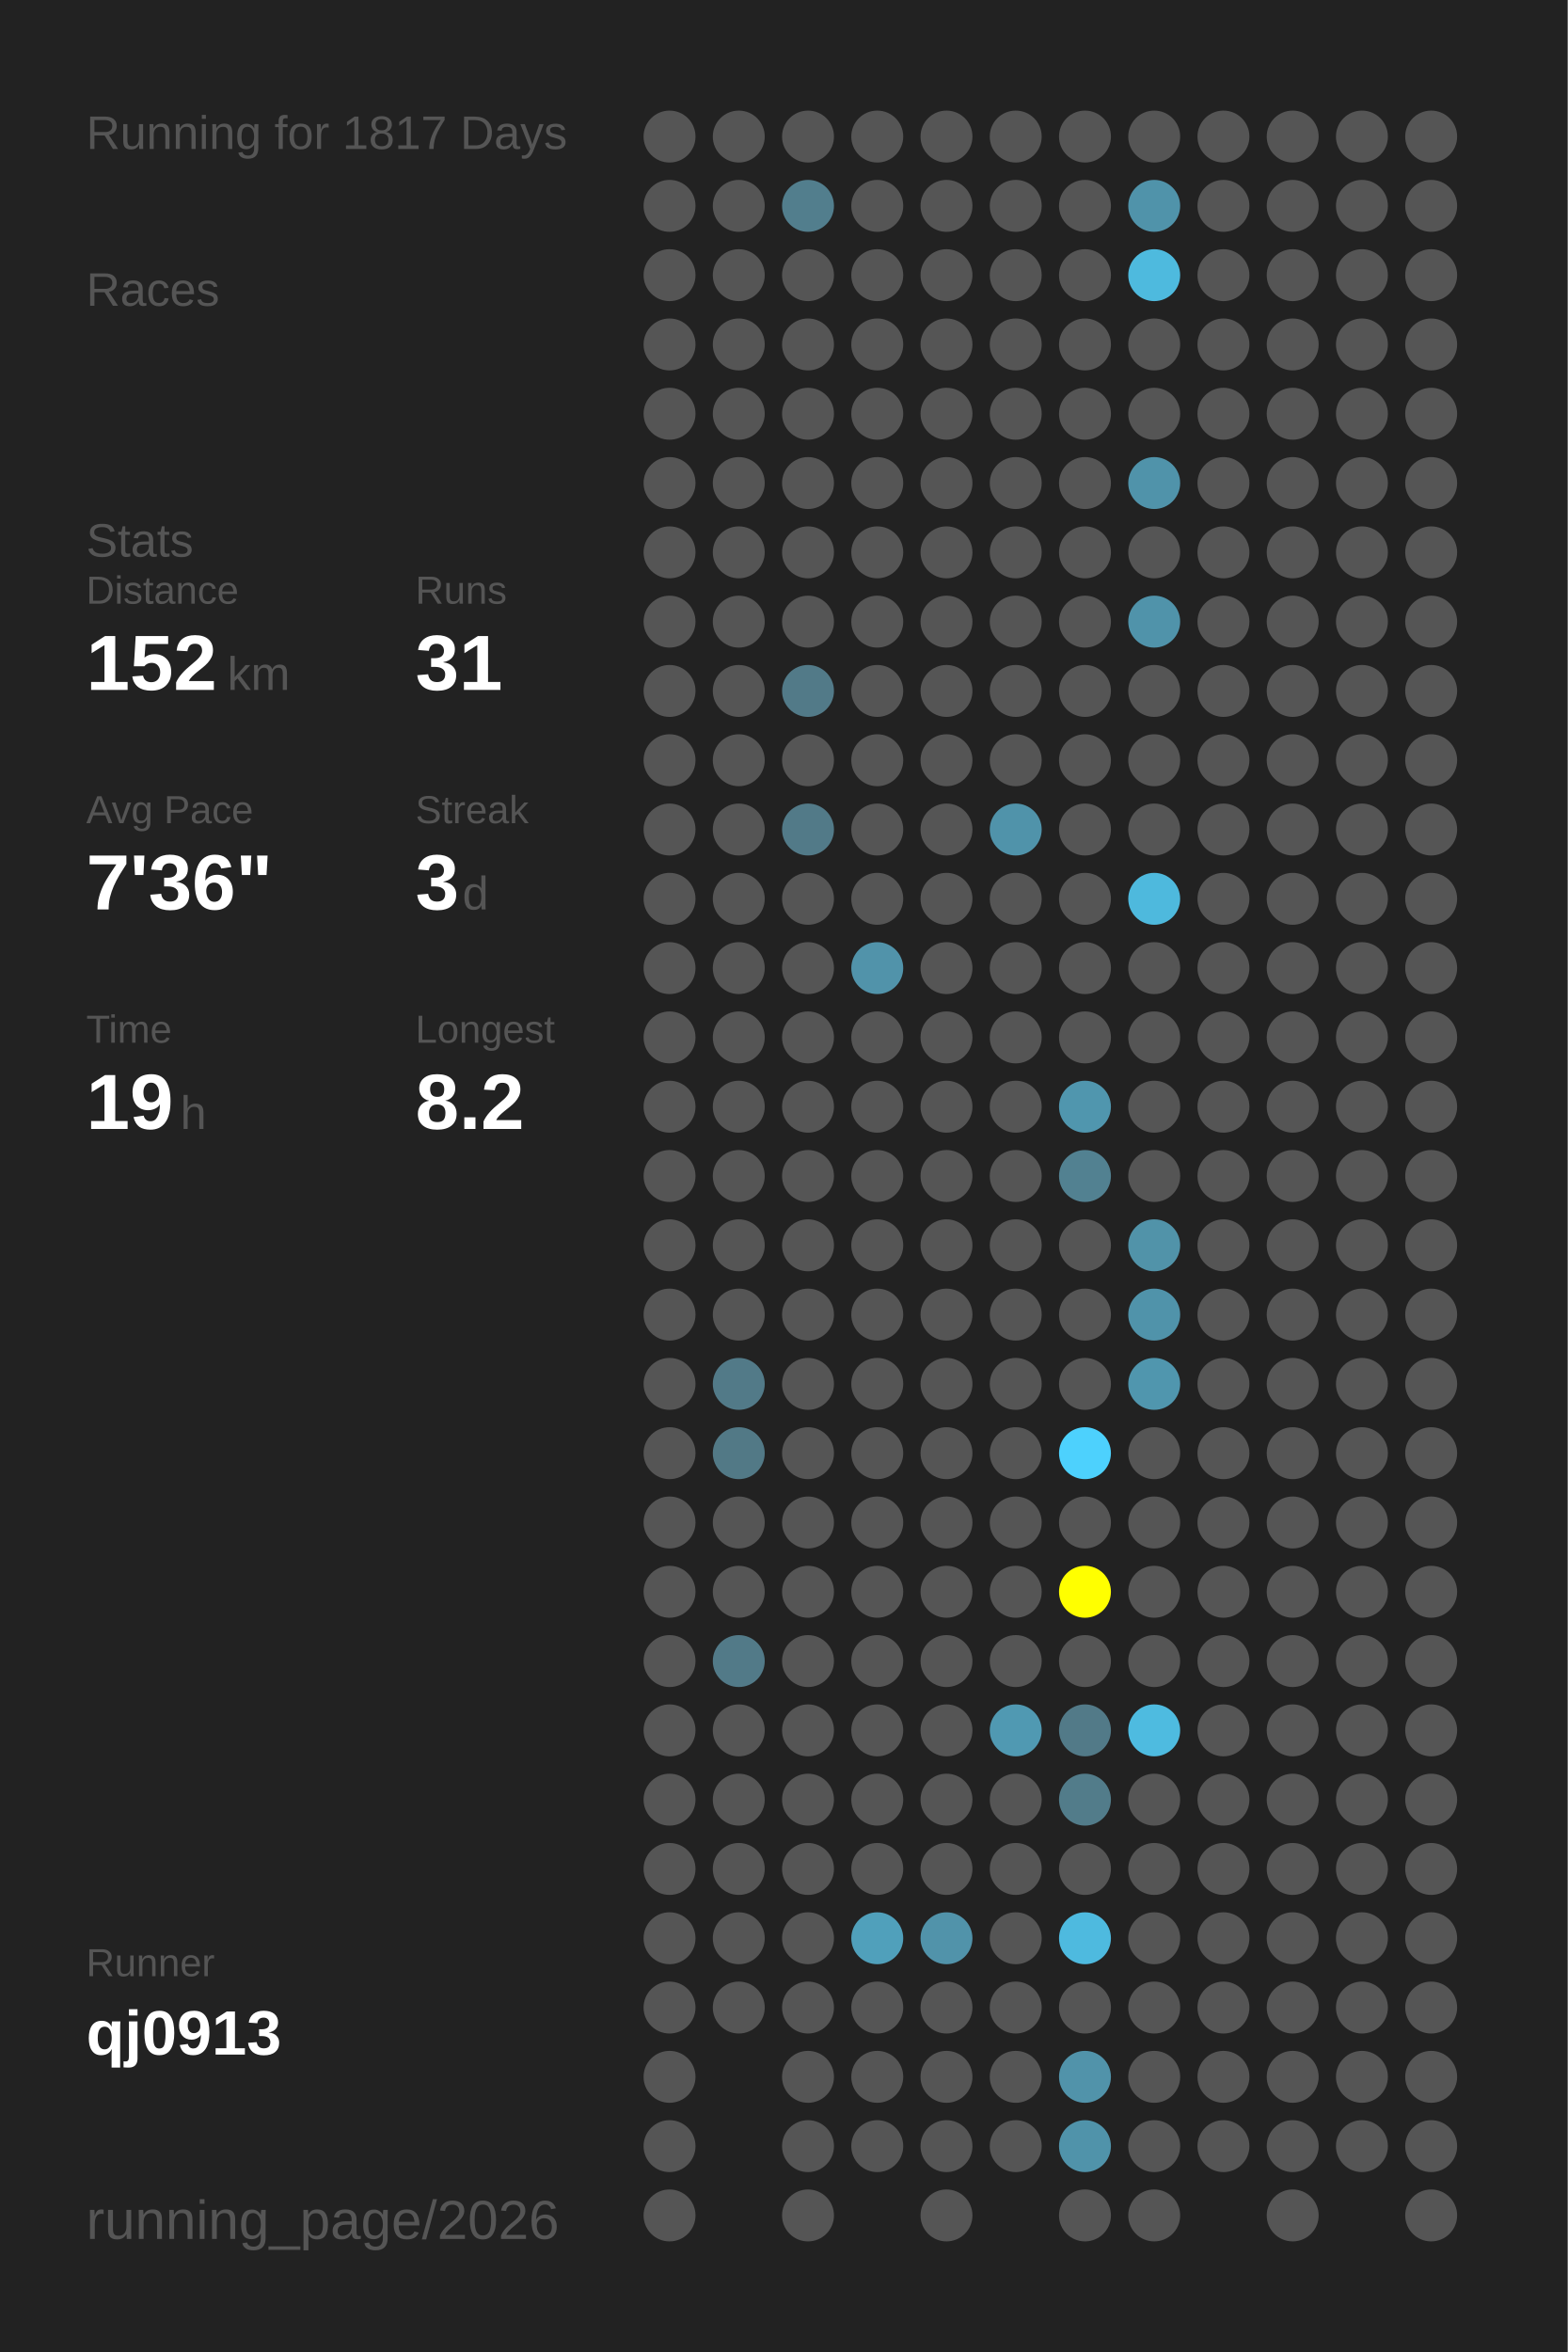
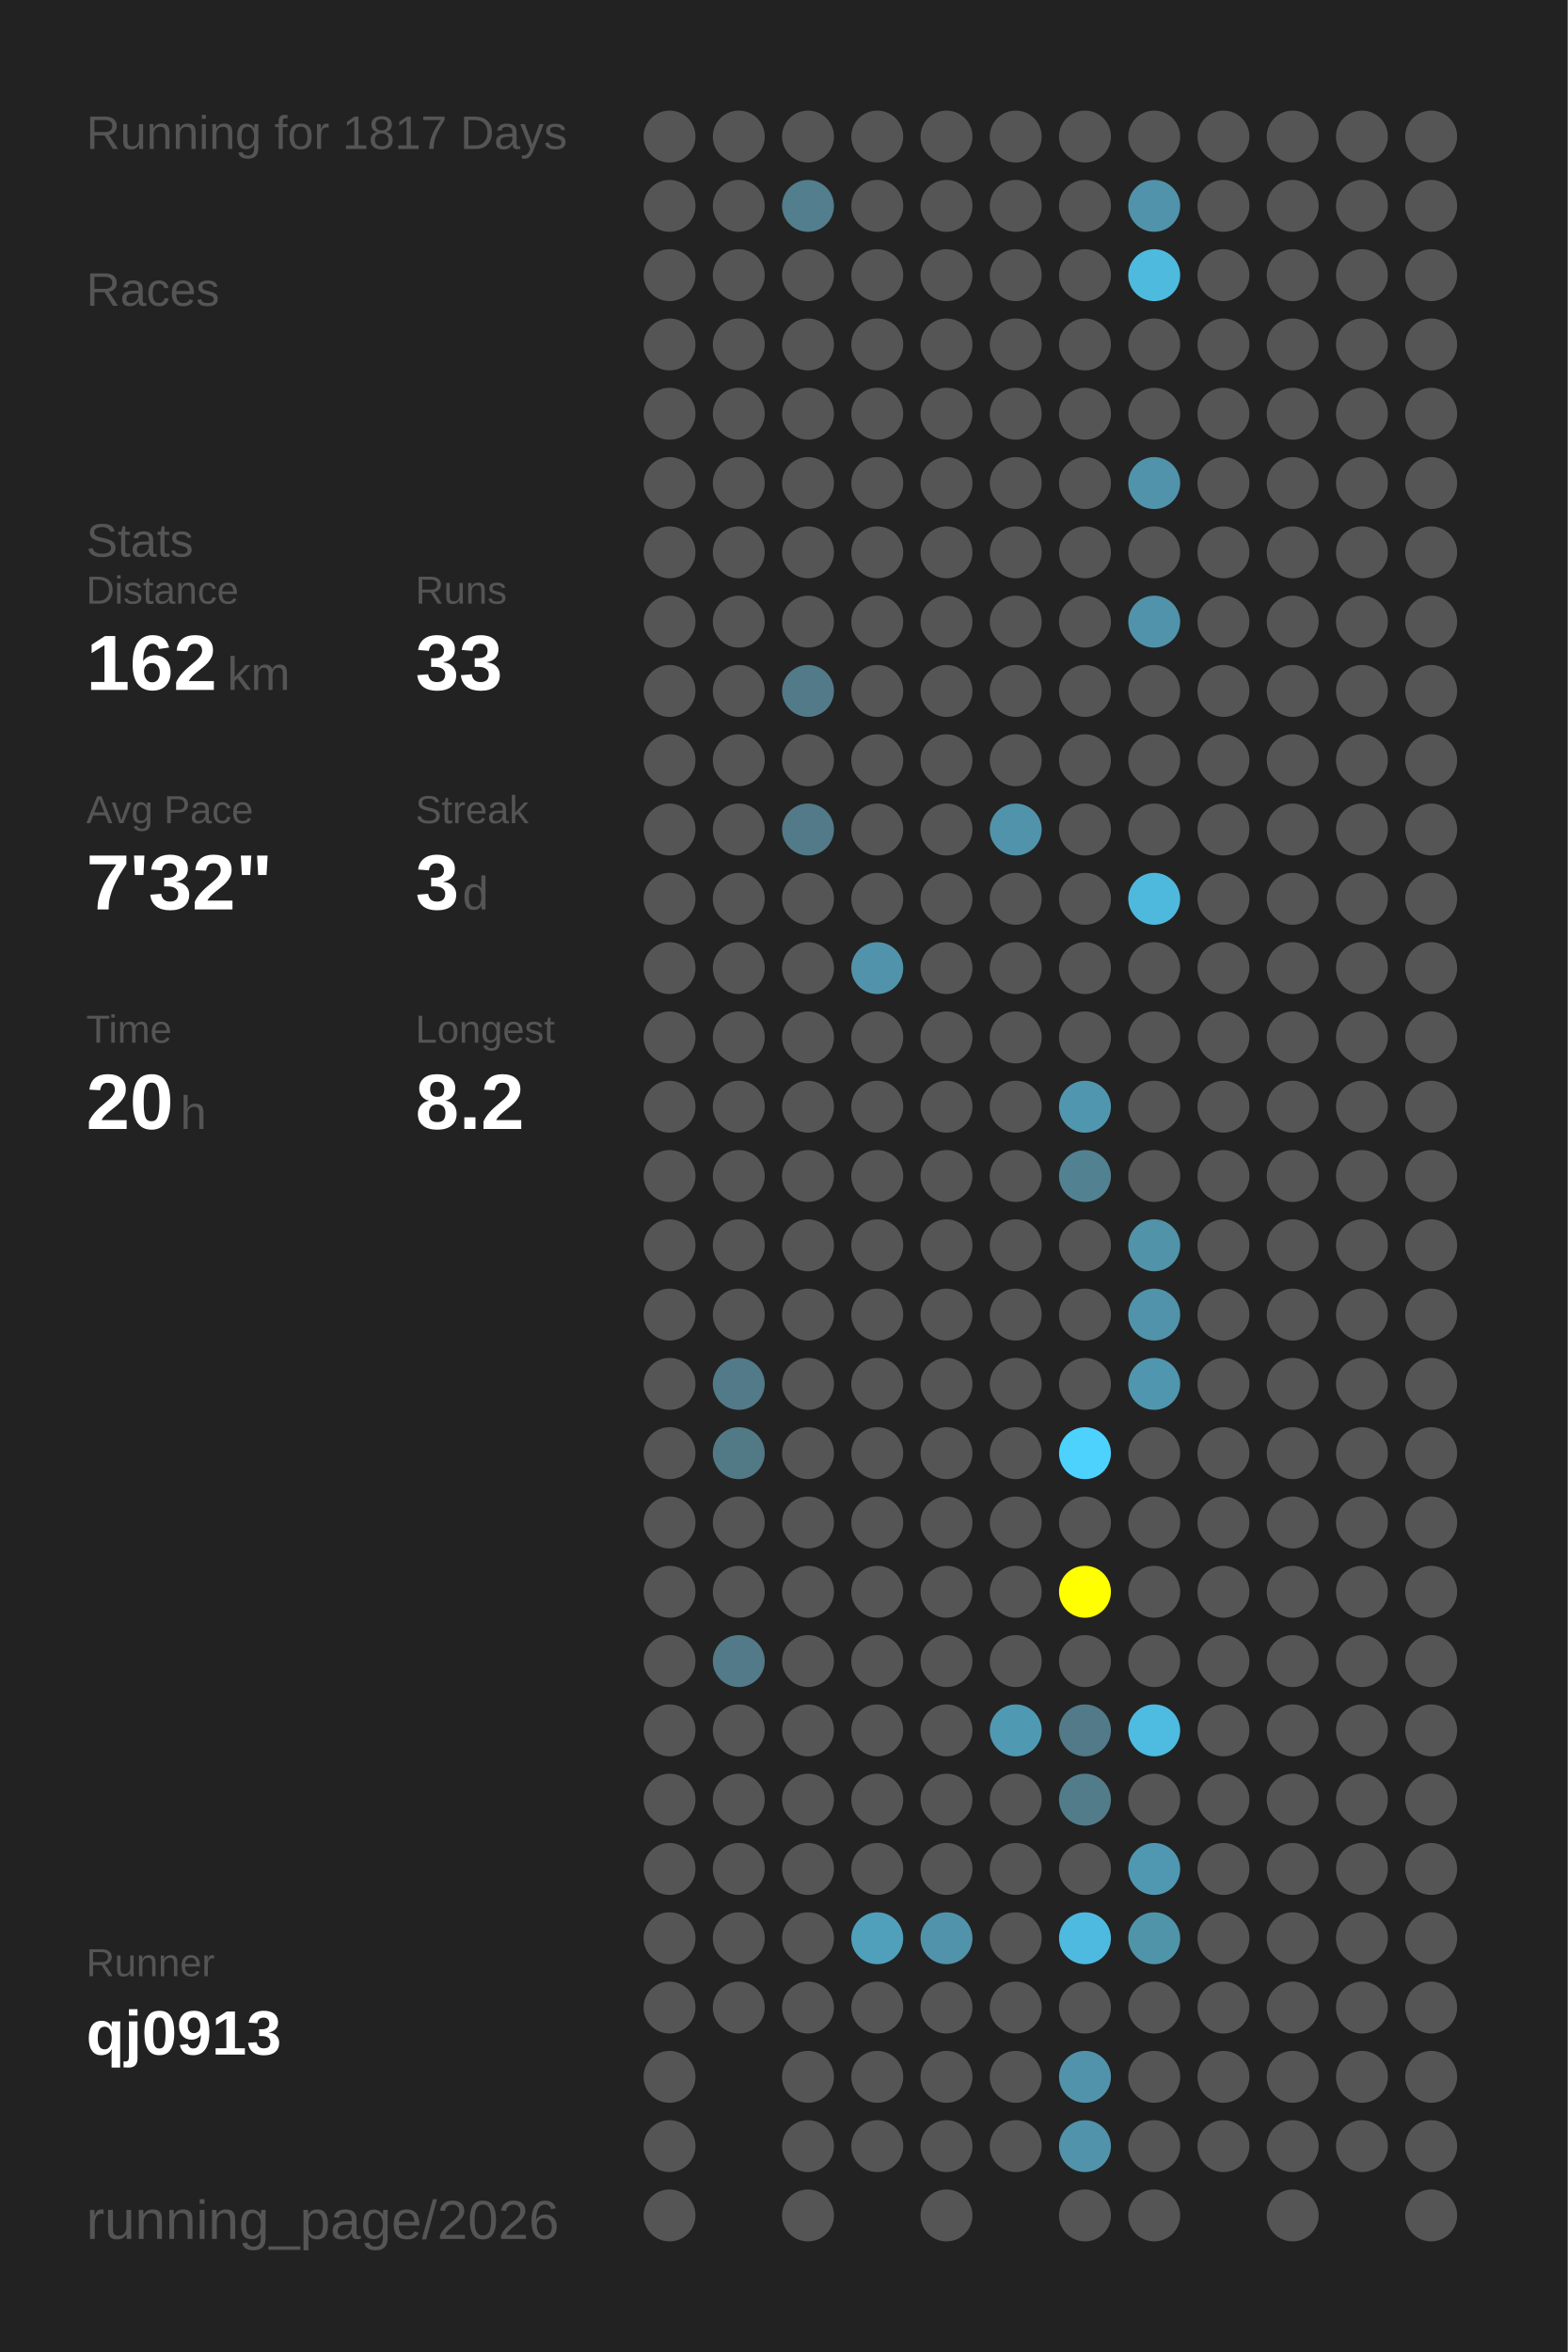
<svg xmlns="http://www.w3.org/2000/svg" baseProfile="full" height="300mm" version="1.1" viewBox="0,0,200,300" width="200mm">
  <defs />
  <rect fill="#222222" height="300" width="200" x="0" y="0" />
  <text fill="#555555" style="font-size:6px; font-family:Arial;" x="11" y="19">Running for 1817 Days</text>
  <text fill="#555555" style="font-size:6px; font-family:Arial;" x="11" y="39">Races</text>
  <text fill="#555555" style="font-size:6px; font-family:Arial;" x="11" y="71">Stats</text>
  <text fill="#555555" style="font-size:5px; font-family:Arial;" x="11" y="77">Distance</text>
-   <text fill="#FFFFFF" style="font-size:10px; font-family:Arial; font-weight:bold;" x="11" y="88">152</text>
+   <text fill="#FFFFFF" style="font-size:10px; font-family:Arial; font-weight:bold;" x="11" y="88">162</text>
  <text fill="#555555" style="font-size:6px; font-family:Arial;" x="29" y="88">km</text>
  <text fill="#555555" style="font-size:5px; font-family:Arial;" x="53" y="77">Runs</text>
-   <text fill="#FFFFFF" style="font-size:10px; font-family:Arial; font-weight:bold;" x="53" y="88">31</text>
+   <text fill="#FFFFFF" style="font-size:10px; font-family:Arial; font-weight:bold;" x="53" y="88">33</text>
  <text fill="#555555" style="font-size:5px; font-family:Arial;" x="11" y="105">Avg Pace</text>
-   <text fill="#FFFFFF" style="font-size:10px; font-family:Arial; font-weight:bold;" x="11" y="116">7'36"</text>
+   <text fill="#FFFFFF" style="font-size:10px; font-family:Arial; font-weight:bold;" x="11" y="116">7'32"</text>
  <text fill="#555555" style="font-size:5px; font-family:Arial;" x="53" y="105">Streak</text>
  <text fill="#FFFFFF" style="font-size:10px; font-family:Arial; font-weight:bold;" x="53" y="116">3</text>
  <text fill="#555555" style="font-size:6px; font-family:Arial;" x="59" y="116">d</text>
  <text fill="#555555" style="font-size:5px; font-family:Arial;" x="11" y="133">Time</text>
-   <text fill="#FFFFFF" style="font-size:10px; font-family:Arial; font-weight:bold;" x="11" y="144">19</text>
+   <text fill="#FFFFFF" style="font-size:10px; font-family:Arial; font-weight:bold;" x="11" y="144">20</text>
  <text fill="#555555" style="font-size:6px; font-family:Arial;" x="23" y="144">h</text>
  <text fill="#555555" style="font-size:5px; font-family:Arial;" x="53" y="133">Longest</text>
  <text fill="#FFFFFF" style="font-size:10px; font-family:Arial; font-weight:bold;" x="53" y="144">8.2</text>
  <text fill="#555555" style="font-size:5px; font-family:Arial;" x="11" y="252.065">Runner</text>
  <text fill="#FFFFFF" style="font-size:8px; font-family:Arial; font-weight:bold;" x="11" y="262.065">qj0913</text>
  <text fill="#555555" style="font-size:7px; font-family:Arial;" x="11" y="285.581">running_page/2026</text>
  <circle cx="85.417" cy="17.419" fill="#555555" r="3.312" />
  <circle cx="85.417" cy="26.258" fill="#555555" r="3.312" />
  <circle cx="85.417" cy="35.097" fill="#555555" r="3.312" />
  <circle cx="85.417" cy="43.935" fill="#555555" r="3.312" />
  <circle cx="85.417" cy="52.774" fill="#555555" r="3.312" />
  <circle cx="85.417" cy="61.613" fill="#555555" r="3.312" />
  <circle cx="85.417" cy="70.452" fill="#555555" r="3.312" />
  <circle cx="85.417" cy="79.29" fill="#555555" r="3.312" />
  <circle cx="85.417" cy="88.129" fill="#555555" r="3.312" />
  <circle cx="85.417" cy="96.968" fill="#555555" r="3.312" />
  <circle cx="85.417" cy="105.806" fill="#555555" r="3.312" />
  <circle cx="85.417" cy="114.645" fill="#555555" r="3.312" />
  <circle cx="85.417" cy="123.484" fill="#555555" r="3.312" />
  <circle cx="85.417" cy="132.323" fill="#555555" r="3.312" />
  <circle cx="85.417" cy="141.161" fill="#555555" r="3.312" />
  <circle cx="85.417" cy="150" fill="#555555" r="3.312" />
  <circle cx="85.417" cy="158.839" fill="#555555" r="3.312" />
  <circle cx="85.417" cy="167.677" fill="#555555" r="3.312" />
  <circle cx="85.417" cy="176.516" fill="#555555" r="3.312" />
  <circle cx="85.417" cy="185.355" fill="#555555" r="3.312" />
  <circle cx="85.417" cy="194.194" fill="#555555" r="3.312" />
  <circle cx="85.417" cy="203.032" fill="#555555" r="3.312" />
  <circle cx="85.417" cy="211.871" fill="#555555" r="3.312" />
  <circle cx="85.417" cy="220.71" fill="#555555" r="3.312" />
  <circle cx="85.417" cy="229.548" fill="#555555" r="3.312" />
  <circle cx="85.417" cy="238.387" fill="#555555" r="3.312" />
  <circle cx="85.417" cy="247.226" fill="#555555" r="3.312" />
  <circle cx="85.417" cy="256.065" fill="#555555" r="3.312" />
  <circle cx="85.417" cy="264.903" fill="#555555" r="3.312" />
  <circle cx="85.417" cy="273.742" fill="#555555" r="3.312" />
  <circle cx="85.417" cy="282.581" fill="#555555" r="3.312" />
  <circle cx="94.25" cy="17.419" fill="#555555" r="3.312" />
  <circle cx="94.25" cy="26.258" fill="#555555" r="3.312" />
  <circle cx="94.25" cy="35.097" fill="#555555" r="3.312" />
  <circle cx="94.25" cy="43.935" fill="#555555" r="3.312" />
  <circle cx="94.25" cy="52.774" fill="#555555" r="3.312" />
  <circle cx="94.25" cy="61.613" fill="#555555" r="3.312" />
  <circle cx="94.25" cy="70.452" fill="#555555" r="3.312" />
  <circle cx="94.25" cy="79.29" fill="#555555" r="3.312" />
  <circle cx="94.25" cy="88.129" fill="#555555" r="3.312" />
  <circle cx="94.25" cy="96.968" fill="#555555" r="3.312" />
  <circle cx="94.25" cy="105.806" fill="#555555" r="3.312" />
  <circle cx="94.25" cy="114.645" fill="#555555" r="3.312" />
  <circle cx="94.25" cy="123.484" fill="#555555" r="3.312" />
  <circle cx="94.25" cy="132.323" fill="#555555" r="3.312" />
  <circle cx="94.25" cy="141.161" fill="#555555" r="3.312" />
  <circle cx="94.25" cy="150" fill="#555555" r="3.312" />
  <circle cx="94.25" cy="158.839" fill="#555555" r="3.312" />
  <circle cx="94.25" cy="167.677" fill="#555555" r="3.312" />
  <circle cx="94.25" cy="176.516" fill="#527a88" r="3.312" />
  <circle cx="94.25" cy="185.355" fill="#527986" r="3.312" />
  <circle cx="94.25" cy="194.194" fill="#555555" r="3.312" />
  <circle cx="94.25" cy="203.032" fill="#555555" r="3.312" />
  <circle cx="94.25" cy="211.871" fill="#527a88" r="3.312" />
  <circle cx="94.25" cy="220.71" fill="#555555" r="3.312" />
  <circle cx="94.25" cy="229.548" fill="#555555" r="3.312" />
  <circle cx="94.25" cy="238.387" fill="#555555" r="3.312" />
  <circle cx="94.25" cy="247.226" fill="#555555" r="3.312" />
  <circle cx="94.25" cy="256.065" fill="#555555" r="3.312" />
  <circle cx="103.083" cy="17.419" fill="#555555" r="3.312" />
  <circle cx="103.083" cy="26.258" fill="#527e8d" r="3.312" />
  <circle cx="103.083" cy="35.097" fill="#555555" r="3.312" />
  <circle cx="103.083" cy="43.935" fill="#555555" r="3.312" />
  <circle cx="103.083" cy="52.774" fill="#555555" r="3.312" />
  <circle cx="103.083" cy="61.613" fill="#555555" r="3.312" />
  <circle cx="103.083" cy="70.452" fill="#555555" r="3.312" />
  <circle cx="103.083" cy="79.29" fill="#555555" r="3.312" />
  <circle cx="103.083" cy="88.129" fill="#527a88" r="3.312" />
  <circle cx="103.083" cy="96.968" fill="#555555" r="3.312" />
  <circle cx="103.083" cy="105.806" fill="#527a88" r="3.312" />
  <circle cx="103.083" cy="114.645" fill="#555555" r="3.312" />
  <circle cx="103.083" cy="123.484" fill="#555555" r="3.312" />
  <circle cx="103.083" cy="132.323" fill="#555555" r="3.312" />
  <circle cx="103.083" cy="141.161" fill="#555555" r="3.312" />
  <circle cx="103.083" cy="150" fill="#555555" r="3.312" />
  <circle cx="103.083" cy="158.839" fill="#555555" r="3.312" />
  <circle cx="103.083" cy="167.677" fill="#555555" r="3.312" />
  <circle cx="103.083" cy="176.516" fill="#555555" r="3.312" />
  <circle cx="103.083" cy="185.355" fill="#555555" r="3.312" />
  <circle cx="103.083" cy="194.194" fill="#555555" r="3.312" />
  <circle cx="103.083" cy="203.032" fill="#555555" r="3.312" />
  <circle cx="103.083" cy="211.871" fill="#555555" r="3.312" />
  <circle cx="103.083" cy="220.71" fill="#555555" r="3.312" />
  <circle cx="103.083" cy="229.548" fill="#555555" r="3.312" />
  <circle cx="103.083" cy="238.387" fill="#555555" r="3.312" />
  <circle cx="103.083" cy="247.226" fill="#555555" r="3.312" />
  <circle cx="103.083" cy="256.065" fill="#555555" r="3.312" />
  <circle cx="103.083" cy="264.903" fill="#555555" r="3.312" />
  <circle cx="103.083" cy="273.742" fill="#555555" r="3.312" />
  <circle cx="103.083" cy="282.581" fill="#555555" r="3.312" />
  <circle cx="111.917" cy="17.419" fill="#555555" r="3.312" />
  <circle cx="111.917" cy="26.258" fill="#555555" r="3.312" />
  <circle cx="111.917" cy="35.097" fill="#555555" r="3.312" />
  <circle cx="111.917" cy="43.935" fill="#555555" r="3.312" />
  <circle cx="111.917" cy="52.774" fill="#555555" r="3.312" />
  <circle cx="111.917" cy="61.613" fill="#555555" r="3.312" />
  <circle cx="111.917" cy="70.452" fill="#555555" r="3.312" />
  <circle cx="111.917" cy="79.29" fill="#555555" r="3.312" />
  <circle cx="111.917" cy="88.129" fill="#555555" r="3.312" />
  <circle cx="111.917" cy="96.968" fill="#555555" r="3.312" />
  <circle cx="111.917" cy="105.806" fill="#555555" r="3.312" />
  <circle cx="111.917" cy="114.645" fill="#555555" r="3.312" />
  <circle cx="111.917" cy="123.484" fill="#5193aa" r="3.312" />
  <circle cx="111.917" cy="132.323" fill="#555555" r="3.312" />
  <circle cx="111.917" cy="141.161" fill="#555555" r="3.312" />
  <circle cx="111.917" cy="150" fill="#555555" r="3.312" />
  <circle cx="111.917" cy="158.839" fill="#555555" r="3.312" />
  <circle cx="111.917" cy="167.677" fill="#555555" r="3.312" />
  <circle cx="111.917" cy="176.516" fill="#555555" r="3.312" />
  <circle cx="111.917" cy="185.355" fill="#555555" r="3.312" />
  <circle cx="111.917" cy="194.194" fill="#555555" r="3.312" />
  <circle cx="111.917" cy="203.032" fill="#555555" r="3.312" />
  <circle cx="111.917" cy="211.871" fill="#555555" r="3.312" />
  <circle cx="111.917" cy="220.71" fill="#555555" r="3.312" />
  <circle cx="111.917" cy="229.548" fill="#555555" r="3.312" />
  <circle cx="111.917" cy="238.387" fill="#555555" r="3.312" />
  <circle cx="111.917" cy="247.226" fill="#50a0bb" r="3.312" />
  <circle cx="111.917" cy="256.065" fill="#555555" r="3.312" />
  <circle cx="111.917" cy="264.903" fill="#555555" r="3.312" />
  <circle cx="111.917" cy="273.742" fill="#555555" r="3.312" />
  <circle cx="120.75" cy="17.419" fill="#555555" r="3.312" />
  <circle cx="120.75" cy="26.258" fill="#555555" r="3.312" />
  <circle cx="120.75" cy="35.097" fill="#555555" r="3.312" />
  <circle cx="120.75" cy="43.935" fill="#555555" r="3.312" />
  <circle cx="120.75" cy="52.774" fill="#555555" r="3.312" />
  <circle cx="120.75" cy="61.613" fill="#555555" r="3.312" />
  <circle cx="120.75" cy="70.452" fill="#555555" r="3.312" />
  <circle cx="120.75" cy="79.29" fill="#555555" r="3.312" />
  <circle cx="120.75" cy="88.129" fill="#555555" r="3.312" />
  <circle cx="120.75" cy="96.968" fill="#555555" r="3.312" />
  <circle cx="120.75" cy="105.806" fill="#555555" r="3.312" />
  <circle cx="120.75" cy="114.645" fill="#555555" r="3.312" />
  <circle cx="120.75" cy="123.484" fill="#555555" r="3.312" />
  <circle cx="120.75" cy="132.323" fill="#555555" r="3.312" />
  <circle cx="120.75" cy="141.161" fill="#555555" r="3.312" />
  <circle cx="120.75" cy="150" fill="#555555" r="3.312" />
  <circle cx="120.75" cy="158.839" fill="#555555" r="3.312" />
  <circle cx="120.75" cy="167.677" fill="#555555" r="3.312" />
  <circle cx="120.75" cy="176.516" fill="#555555" r="3.312" />
  <circle cx="120.75" cy="185.355" fill="#555555" r="3.312" />
  <circle cx="120.75" cy="194.194" fill="#555555" r="3.312" />
  <circle cx="120.75" cy="203.032" fill="#555555" r="3.312" />
  <circle cx="120.75" cy="211.871" fill="#555555" r="3.312" />
  <circle cx="120.75" cy="220.71" fill="#555555" r="3.312" />
  <circle cx="120.75" cy="229.548" fill="#555555" r="3.312" />
  <circle cx="120.75" cy="238.387" fill="#555555" r="3.312" />
  <circle cx="120.75" cy="247.226" fill="#5193aa" r="3.312" />
  <circle cx="120.75" cy="256.065" fill="#555555" r="3.312" />
  <circle cx="120.75" cy="264.903" fill="#555555" r="3.312" />
  <circle cx="120.75" cy="273.742" fill="#555555" r="3.312" />
  <circle cx="120.75" cy="282.581" fill="#555555" r="3.312" />
  <circle cx="129.583" cy="17.419" fill="#555555" r="3.312" />
  <circle cx="129.583" cy="26.258" fill="#555555" r="3.312" />
  <circle cx="129.583" cy="35.097" fill="#555555" r="3.312" />
  <circle cx="129.583" cy="43.935" fill="#555555" r="3.312" />
  <circle cx="129.583" cy="52.774" fill="#555555" r="3.312" />
  <circle cx="129.583" cy="61.613" fill="#555555" r="3.312" />
  <circle cx="129.583" cy="70.452" fill="#555555" r="3.312" />
  <circle cx="129.583" cy="79.29" fill="#555555" r="3.312" />
  <circle cx="129.583" cy="88.129" fill="#555555" r="3.312" />
  <circle cx="129.583" cy="96.968" fill="#555555" r="3.312" />
  <circle cx="129.583" cy="105.806" fill="#5093aa" r="3.312" />
  <circle cx="129.583" cy="114.645" fill="#555555" r="3.312" />
  <circle cx="129.583" cy="123.484" fill="#555555" r="3.312" />
  <circle cx="129.583" cy="132.323" fill="#555555" r="3.312" />
  <circle cx="129.583" cy="141.161" fill="#555555" r="3.312" />
  <circle cx="129.583" cy="150" fill="#555555" r="3.312" />
  <circle cx="129.583" cy="158.839" fill="#555555" r="3.312" />
  <circle cx="129.583" cy="167.677" fill="#555555" r="3.312" />
  <circle cx="129.583" cy="176.516" fill="#555555" r="3.312" />
  <circle cx="129.583" cy="185.355" fill="#555555" r="3.312" />
  <circle cx="129.583" cy="194.194" fill="#555555" r="3.312" />
  <circle cx="129.583" cy="203.032" fill="#555555" r="3.312" />
  <circle cx="129.583" cy="211.871" fill="#555555" r="3.312" />
  <circle cx="129.583" cy="220.71" fill="#5099b2" r="3.312" />
  <circle cx="129.583" cy="229.548" fill="#555555" r="3.312" />
  <circle cx="129.583" cy="238.387" fill="#555555" r="3.312" />
  <circle cx="129.583" cy="247.226" fill="#555555" r="3.312" />
  <circle cx="129.583" cy="256.065" fill="#555555" r="3.312" />
  <circle cx="129.583" cy="264.903" fill="#555555" r="3.312" />
  <circle cx="129.583" cy="273.742" fill="#555555" r="3.312" />
  <circle cx="138.417" cy="17.419" fill="#555555" r="3.312" />
  <circle cx="138.417" cy="26.258" fill="#555555" r="3.312" />
  <circle cx="138.417" cy="35.097" fill="#555555" r="3.312" />
  <circle cx="138.417" cy="43.935" fill="#555555" r="3.312" />
  <circle cx="138.417" cy="52.774" fill="#555555" r="3.312" />
  <circle cx="138.417" cy="61.613" fill="#555555" r="3.312" />
  <circle cx="138.417" cy="70.452" fill="#555555" r="3.312" />
  <circle cx="138.417" cy="79.29" fill="#555555" r="3.312" />
  <circle cx="138.417" cy="88.129" fill="#555555" r="3.312" />
  <circle cx="138.417" cy="96.968" fill="#555555" r="3.312" />
  <circle cx="138.417" cy="105.806" fill="#555555" r="3.312" />
  <circle cx="138.417" cy="114.645" fill="#555555" r="3.312" />
  <circle cx="138.417" cy="123.484" fill="#555555" r="3.312" />
  <circle cx="138.417" cy="132.323" fill="#555555" r="3.312" />
  <circle cx="138.417" cy="141.161" fill="#5096ae" r="3.312" />
  <circle cx="138.417" cy="150" fill="#528191" r="3.312" />
  <circle cx="138.417" cy="158.839" fill="#555555" r="3.312" />
  <circle cx="138.417" cy="167.677" fill="#555555" r="3.312" />
  <circle cx="138.417" cy="176.516" fill="#555555" r="3.312" />
  <circle cx="138.417" cy="185.355" fill="#4dd1fd" r="3.312" />
  <circle cx="138.417" cy="194.194" fill="#555555" r="3.312" />
  <circle cx="138.417" cy="203.032" fill="#FFFF00" r="3.312" />
  <circle cx="138.417" cy="211.871" fill="#555555" r="3.312" />
  <circle cx="138.417" cy="220.71" fill="#527a88" r="3.312" />
  <circle cx="138.417" cy="229.548" fill="#527c8a" r="3.312" />
  <circle cx="138.417" cy="238.387" fill="#555555" r="3.312" />
  <circle cx="138.417" cy="247.226" fill="#4ebadf" r="3.312" />
  <circle cx="138.417" cy="256.065" fill="#555555" r="3.312" />
  <circle cx="138.417" cy="264.903" fill="#5193aa" r="3.312" />
  <circle cx="138.417" cy="273.742" fill="#5093aa" r="3.312" />
  <circle cx="138.417" cy="282.581" fill="#555555" r="3.312" />
  <circle cx="147.25" cy="17.419" fill="#555555" r="3.312" />
  <circle cx="147.25" cy="26.258" fill="#5093aa" r="3.312" />
  <circle cx="147.25" cy="35.097" fill="#4ebade" r="3.312" />
  <circle cx="147.25" cy="43.935" fill="#555555" r="3.312" />
  <circle cx="147.25" cy="52.774" fill="#555555" r="3.312" />
  <circle cx="147.25" cy="61.613" fill="#5093aa" r="3.312" />
  <circle cx="147.25" cy="70.452" fill="#555555" r="3.312" />
  <circle cx="147.25" cy="79.29" fill="#5093aa" r="3.312" />
  <circle cx="147.25" cy="88.129" fill="#555555" r="3.312" />
  <circle cx="147.25" cy="96.968" fill="#555555" r="3.312" />
  <circle cx="147.25" cy="105.806" fill="#555555" r="3.312" />
  <circle cx="147.25" cy="114.645" fill="#4eb9dd" r="3.312" />
  <circle cx="147.25" cy="123.484" fill="#555555" r="3.312" />
  <circle cx="147.25" cy="132.323" fill="#555555" r="3.312" />
  <circle cx="147.25" cy="141.161" fill="#555555" r="3.312" />
  <circle cx="147.25" cy="150" fill="#555555" r="3.312" />
  <circle cx="147.25" cy="158.839" fill="#5193a9" r="3.312" />
  <circle cx="147.25" cy="167.677" fill="#5093aa" r="3.312" />
  <circle cx="147.25" cy="176.516" fill="#5096ae" r="3.312" />
  <circle cx="147.25" cy="185.355" fill="#555555" r="3.312" />
  <circle cx="147.25" cy="194.194" fill="#555555" r="3.312" />
  <circle cx="147.25" cy="203.032" fill="#555555" r="3.312" />
  <circle cx="147.25" cy="211.871" fill="#555555" r="3.312" />
  <circle cx="147.25" cy="220.71" fill="#4ebbe0" r="3.312" />
  <circle cx="147.25" cy="229.548" fill="#555555" r="3.312" />
-   <circle cx="147.25" cy="238.387" fill="#555555" r="3.312" />
-   <circle cx="147.25" cy="247.226" fill="#555555" r="3.312" />
+   <circle cx="147.25" cy="238.387" fill="#5098b1" r="3.312" />
+   <circle cx="147.25" cy="247.226" fill="#5094aa" r="3.312" />
  <circle cx="147.25" cy="256.065" fill="#555555" r="3.312" />
  <circle cx="147.25" cy="264.903" fill="#555555" r="3.312" />
  <circle cx="147.25" cy="273.742" fill="#555555" r="3.312" />
  <circle cx="147.25" cy="282.581" fill="#555555" r="3.312" />
  <circle cx="156.083" cy="17.419" fill="#555555" r="3.312" />
  <circle cx="156.083" cy="26.258" fill="#555555" r="3.312" />
  <circle cx="156.083" cy="35.097" fill="#555555" r="3.312" />
  <circle cx="156.083" cy="43.935" fill="#555555" r="3.312" />
  <circle cx="156.083" cy="52.774" fill="#555555" r="3.312" />
  <circle cx="156.083" cy="61.613" fill="#555555" r="3.312" />
  <circle cx="156.083" cy="70.452" fill="#555555" r="3.312" />
  <circle cx="156.083" cy="79.29" fill="#555555" r="3.312" />
  <circle cx="156.083" cy="88.129" fill="#555555" r="3.312" />
  <circle cx="156.083" cy="96.968" fill="#555555" r="3.312" />
  <circle cx="156.083" cy="105.806" fill="#555555" r="3.312" />
  <circle cx="156.083" cy="114.645" fill="#555555" r="3.312" />
  <circle cx="156.083" cy="123.484" fill="#555555" r="3.312" />
  <circle cx="156.083" cy="132.323" fill="#555555" r="3.312" />
  <circle cx="156.083" cy="141.161" fill="#555555" r="3.312" />
  <circle cx="156.083" cy="150" fill="#555555" r="3.312" />
  <circle cx="156.083" cy="158.839" fill="#555555" r="3.312" />
  <circle cx="156.083" cy="167.677" fill="#555555" r="3.312" />
  <circle cx="156.083" cy="176.516" fill="#555555" r="3.312" />
  <circle cx="156.083" cy="185.355" fill="#555555" r="3.312" />
  <circle cx="156.083" cy="194.194" fill="#555555" r="3.312" />
  <circle cx="156.083" cy="203.032" fill="#555555" r="3.312" />
  <circle cx="156.083" cy="211.871" fill="#555555" r="3.312" />
  <circle cx="156.083" cy="220.71" fill="#555555" r="3.312" />
  <circle cx="156.083" cy="229.548" fill="#555555" r="3.312" />
  <circle cx="156.083" cy="238.387" fill="#555555" r="3.312" />
  <circle cx="156.083" cy="247.226" fill="#555555" r="3.312" />
  <circle cx="156.083" cy="256.065" fill="#555555" r="3.312" />
  <circle cx="156.083" cy="264.903" fill="#555555" r="3.312" />
  <circle cx="156.083" cy="273.742" fill="#555555" r="3.312" />
  <circle cx="164.917" cy="17.419" fill="#555555" r="3.312" />
  <circle cx="164.917" cy="26.258" fill="#555555" r="3.312" />
  <circle cx="164.917" cy="35.097" fill="#555555" r="3.312" />
  <circle cx="164.917" cy="43.935" fill="#555555" r="3.312" />
  <circle cx="164.917" cy="52.774" fill="#555555" r="3.312" />
  <circle cx="164.917" cy="61.613" fill="#555555" r="3.312" />
  <circle cx="164.917" cy="70.452" fill="#555555" r="3.312" />
  <circle cx="164.917" cy="79.29" fill="#555555" r="3.312" />
  <circle cx="164.917" cy="88.129" fill="#555555" r="3.312" />
  <circle cx="164.917" cy="96.968" fill="#555555" r="3.312" />
  <circle cx="164.917" cy="105.806" fill="#555555" r="3.312" />
  <circle cx="164.917" cy="114.645" fill="#555555" r="3.312" />
  <circle cx="164.917" cy="123.484" fill="#555555" r="3.312" />
  <circle cx="164.917" cy="132.323" fill="#555555" r="3.312" />
  <circle cx="164.917" cy="141.161" fill="#555555" r="3.312" />
  <circle cx="164.917" cy="150" fill="#555555" r="3.312" />
  <circle cx="164.917" cy="158.839" fill="#555555" r="3.312" />
  <circle cx="164.917" cy="167.677" fill="#555555" r="3.312" />
  <circle cx="164.917" cy="176.516" fill="#555555" r="3.312" />
  <circle cx="164.917" cy="185.355" fill="#555555" r="3.312" />
  <circle cx="164.917" cy="194.194" fill="#555555" r="3.312" />
  <circle cx="164.917" cy="203.032" fill="#555555" r="3.312" />
  <circle cx="164.917" cy="211.871" fill="#555555" r="3.312" />
  <circle cx="164.917" cy="220.71" fill="#555555" r="3.312" />
  <circle cx="164.917" cy="229.548" fill="#555555" r="3.312" />
  <circle cx="164.917" cy="238.387" fill="#555555" r="3.312" />
  <circle cx="164.917" cy="247.226" fill="#555555" r="3.312" />
  <circle cx="164.917" cy="256.065" fill="#555555" r="3.312" />
  <circle cx="164.917" cy="264.903" fill="#555555" r="3.312" />
  <circle cx="164.917" cy="273.742" fill="#555555" r="3.312" />
  <circle cx="164.917" cy="282.581" fill="#555555" r="3.312" />
  <circle cx="173.75" cy="17.419" fill="#555555" r="3.312" />
  <circle cx="173.75" cy="26.258" fill="#555555" r="3.312" />
  <circle cx="173.75" cy="35.097" fill="#555555" r="3.312" />
  <circle cx="173.75" cy="43.935" fill="#555555" r="3.312" />
  <circle cx="173.75" cy="52.774" fill="#555555" r="3.312" />
  <circle cx="173.75" cy="61.613" fill="#555555" r="3.312" />
  <circle cx="173.75" cy="70.452" fill="#555555" r="3.312" />
  <circle cx="173.75" cy="79.29" fill="#555555" r="3.312" />
  <circle cx="173.75" cy="88.129" fill="#555555" r="3.312" />
  <circle cx="173.75" cy="96.968" fill="#555555" r="3.312" />
  <circle cx="173.75" cy="105.806" fill="#555555" r="3.312" />
  <circle cx="173.75" cy="114.645" fill="#555555" r="3.312" />
  <circle cx="173.75" cy="123.484" fill="#555555" r="3.312" />
  <circle cx="173.75" cy="132.323" fill="#555555" r="3.312" />
  <circle cx="173.75" cy="141.161" fill="#555555" r="3.312" />
  <circle cx="173.75" cy="150" fill="#555555" r="3.312" />
  <circle cx="173.75" cy="158.839" fill="#555555" r="3.312" />
  <circle cx="173.75" cy="167.677" fill="#555555" r="3.312" />
  <circle cx="173.75" cy="176.516" fill="#555555" r="3.312" />
  <circle cx="173.75" cy="185.355" fill="#555555" r="3.312" />
  <circle cx="173.75" cy="194.194" fill="#555555" r="3.312" />
  <circle cx="173.75" cy="203.032" fill="#555555" r="3.312" />
  <circle cx="173.75" cy="211.871" fill="#555555" r="3.312" />
  <circle cx="173.75" cy="220.71" fill="#555555" r="3.312" />
  <circle cx="173.75" cy="229.548" fill="#555555" r="3.312" />
  <circle cx="173.75" cy="238.387" fill="#555555" r="3.312" />
  <circle cx="173.75" cy="247.226" fill="#555555" r="3.312" />
  <circle cx="173.75" cy="256.065" fill="#555555" r="3.312" />
  <circle cx="173.75" cy="264.903" fill="#555555" r="3.312" />
  <circle cx="173.75" cy="273.742" fill="#555555" r="3.312" />
  <circle cx="182.583" cy="17.419" fill="#555555" r="3.312" />
  <circle cx="182.583" cy="26.258" fill="#555555" r="3.312" />
  <circle cx="182.583" cy="35.097" fill="#555555" r="3.312" />
  <circle cx="182.583" cy="43.935" fill="#555555" r="3.312" />
  <circle cx="182.583" cy="52.774" fill="#555555" r="3.312" />
  <circle cx="182.583" cy="61.613" fill="#555555" r="3.312" />
  <circle cx="182.583" cy="70.452" fill="#555555" r="3.312" />
  <circle cx="182.583" cy="79.29" fill="#555555" r="3.312" />
  <circle cx="182.583" cy="88.129" fill="#555555" r="3.312" />
  <circle cx="182.583" cy="96.968" fill="#555555" r="3.312" />
  <circle cx="182.583" cy="105.806" fill="#555555" r="3.312" />
  <circle cx="182.583" cy="114.645" fill="#555555" r="3.312" />
  <circle cx="182.583" cy="123.484" fill="#555555" r="3.312" />
  <circle cx="182.583" cy="132.323" fill="#555555" r="3.312" />
  <circle cx="182.583" cy="141.161" fill="#555555" r="3.312" />
  <circle cx="182.583" cy="150" fill="#555555" r="3.312" />
  <circle cx="182.583" cy="158.839" fill="#555555" r="3.312" />
  <circle cx="182.583" cy="167.677" fill="#555555" r="3.312" />
  <circle cx="182.583" cy="176.516" fill="#555555" r="3.312" />
  <circle cx="182.583" cy="185.355" fill="#555555" r="3.312" />
  <circle cx="182.583" cy="194.194" fill="#555555" r="3.312" />
  <circle cx="182.583" cy="203.032" fill="#555555" r="3.312" />
  <circle cx="182.583" cy="211.871" fill="#555555" r="3.312" />
  <circle cx="182.583" cy="220.71" fill="#555555" r="3.312" />
  <circle cx="182.583" cy="229.548" fill="#555555" r="3.312" />
  <circle cx="182.583" cy="238.387" fill="#555555" r="3.312" />
  <circle cx="182.583" cy="247.226" fill="#555555" r="3.312" />
  <circle cx="182.583" cy="256.065" fill="#555555" r="3.312" />
  <circle cx="182.583" cy="264.903" fill="#555555" r="3.312" />
  <circle cx="182.583" cy="273.742" fill="#555555" r="3.312" />
  <circle cx="182.583" cy="282.581" fill="#555555" r="3.312" />
</svg>
